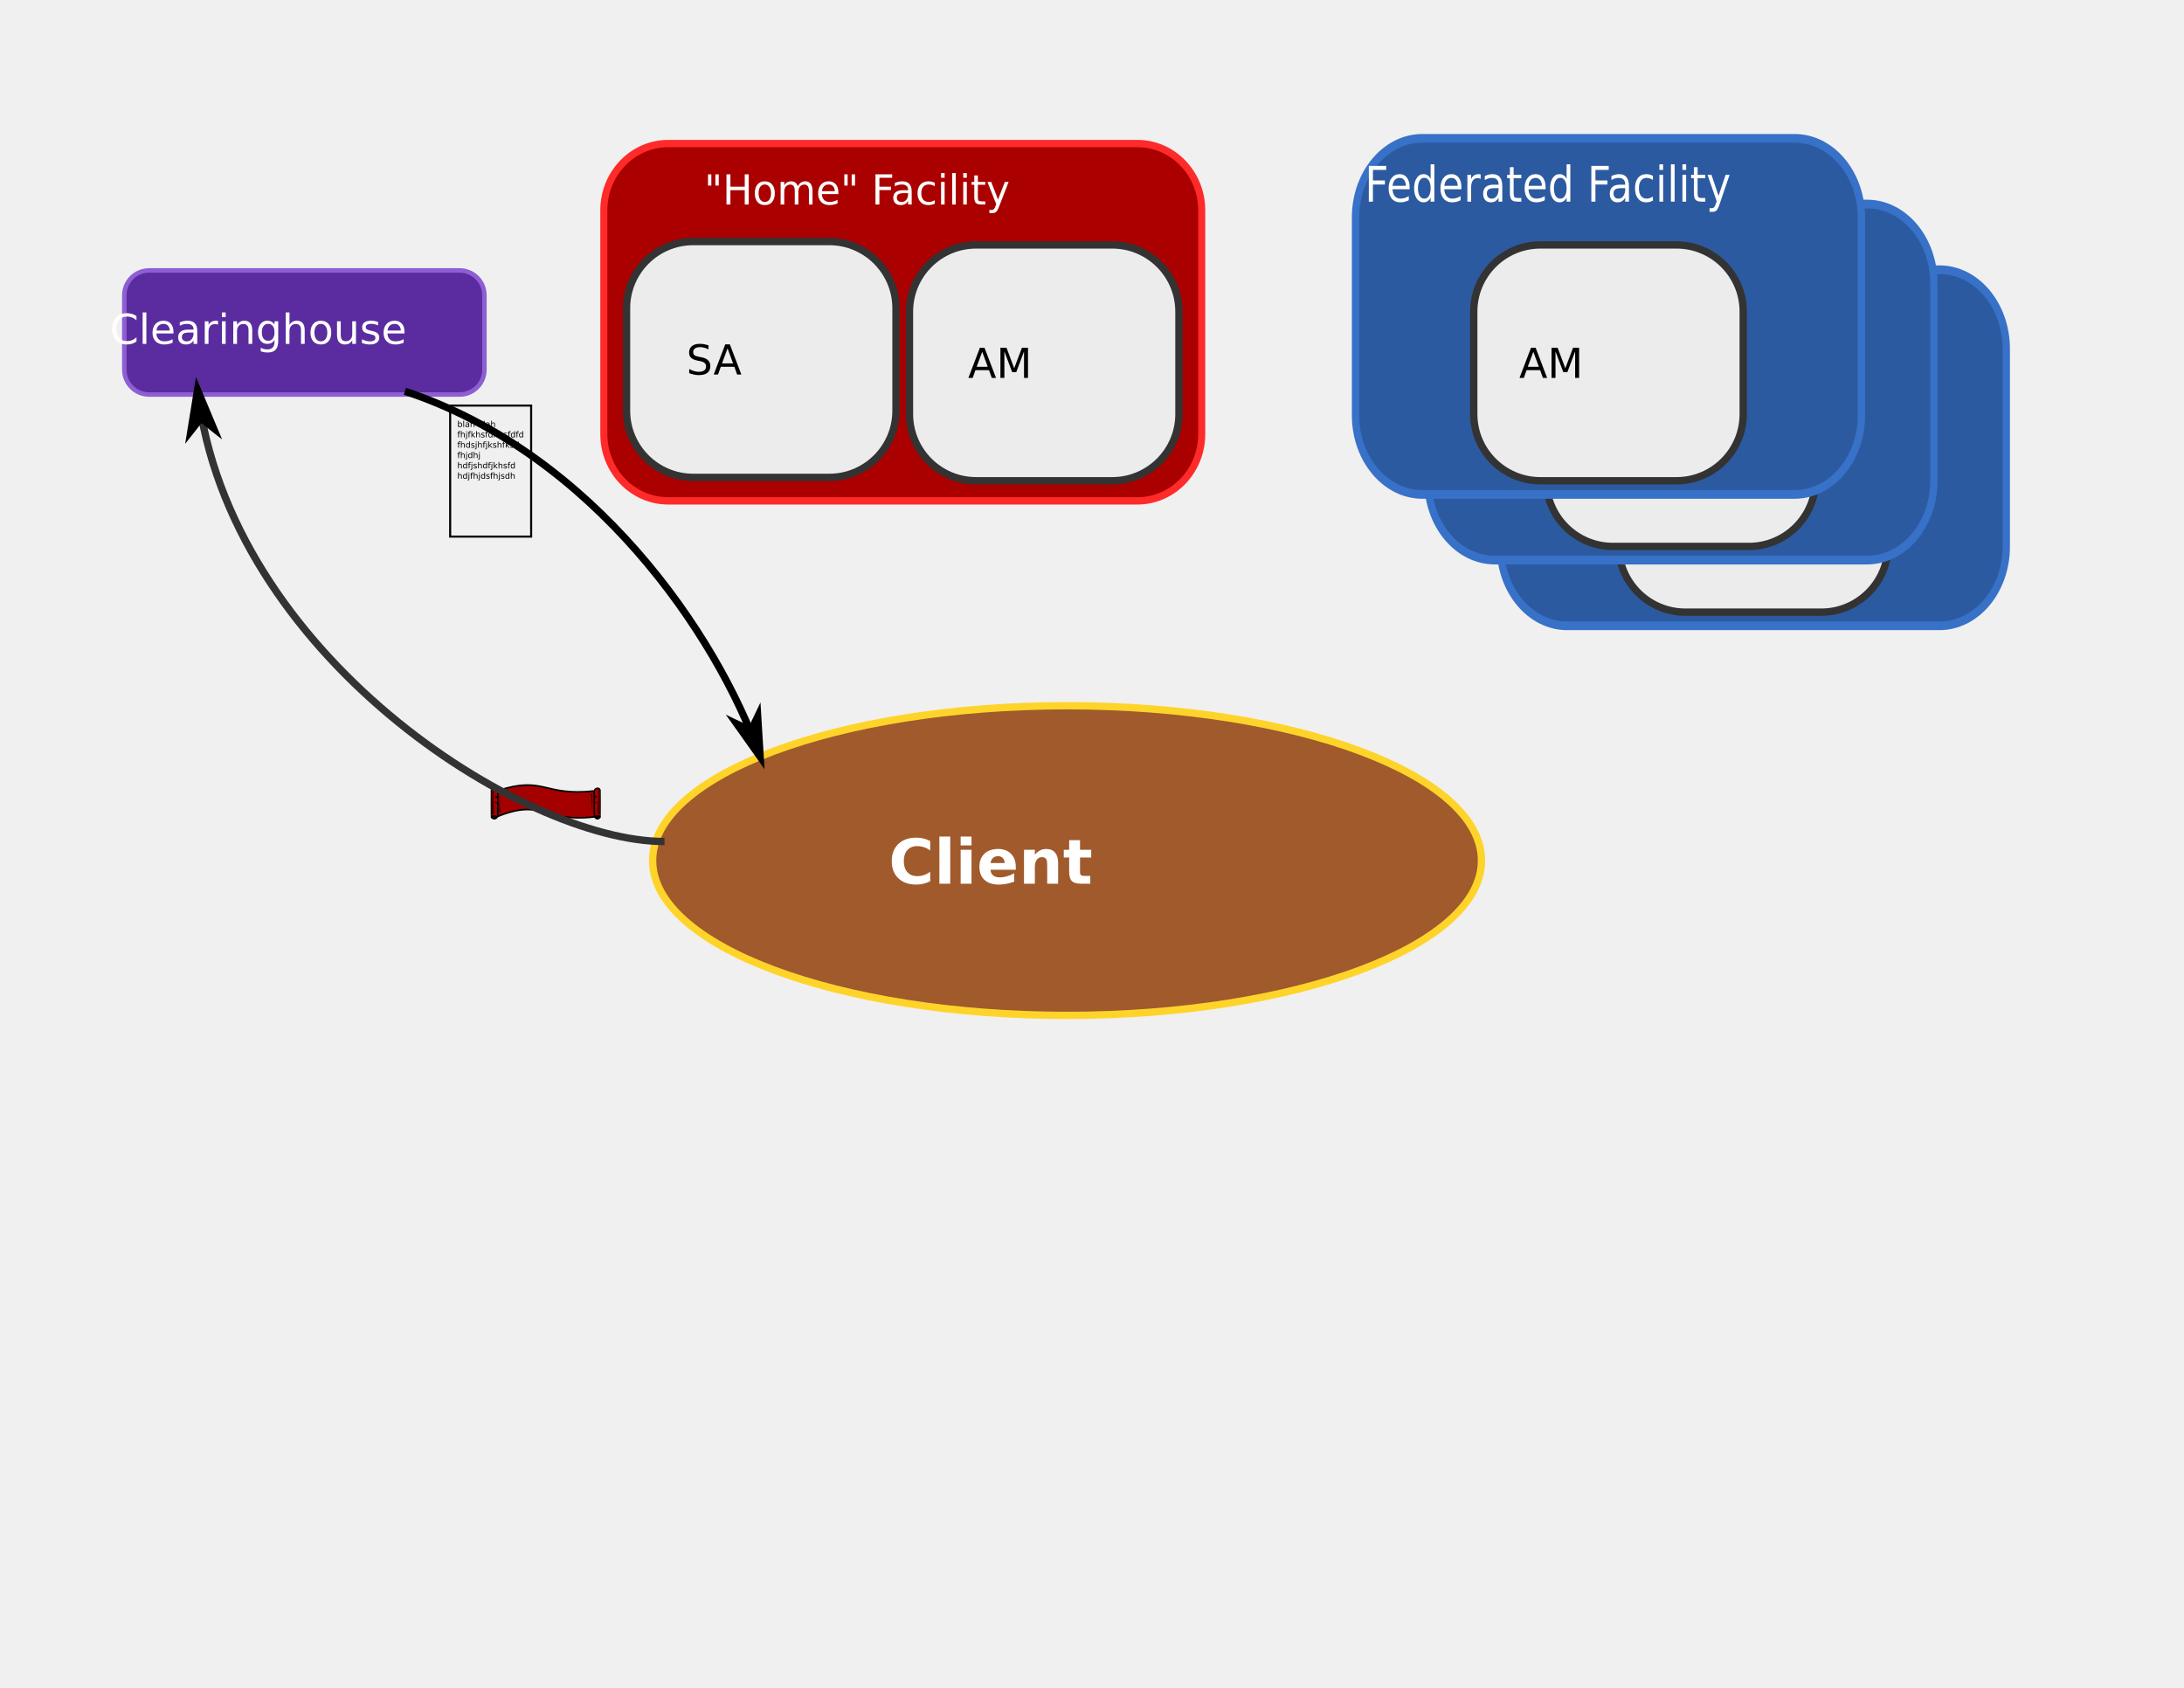
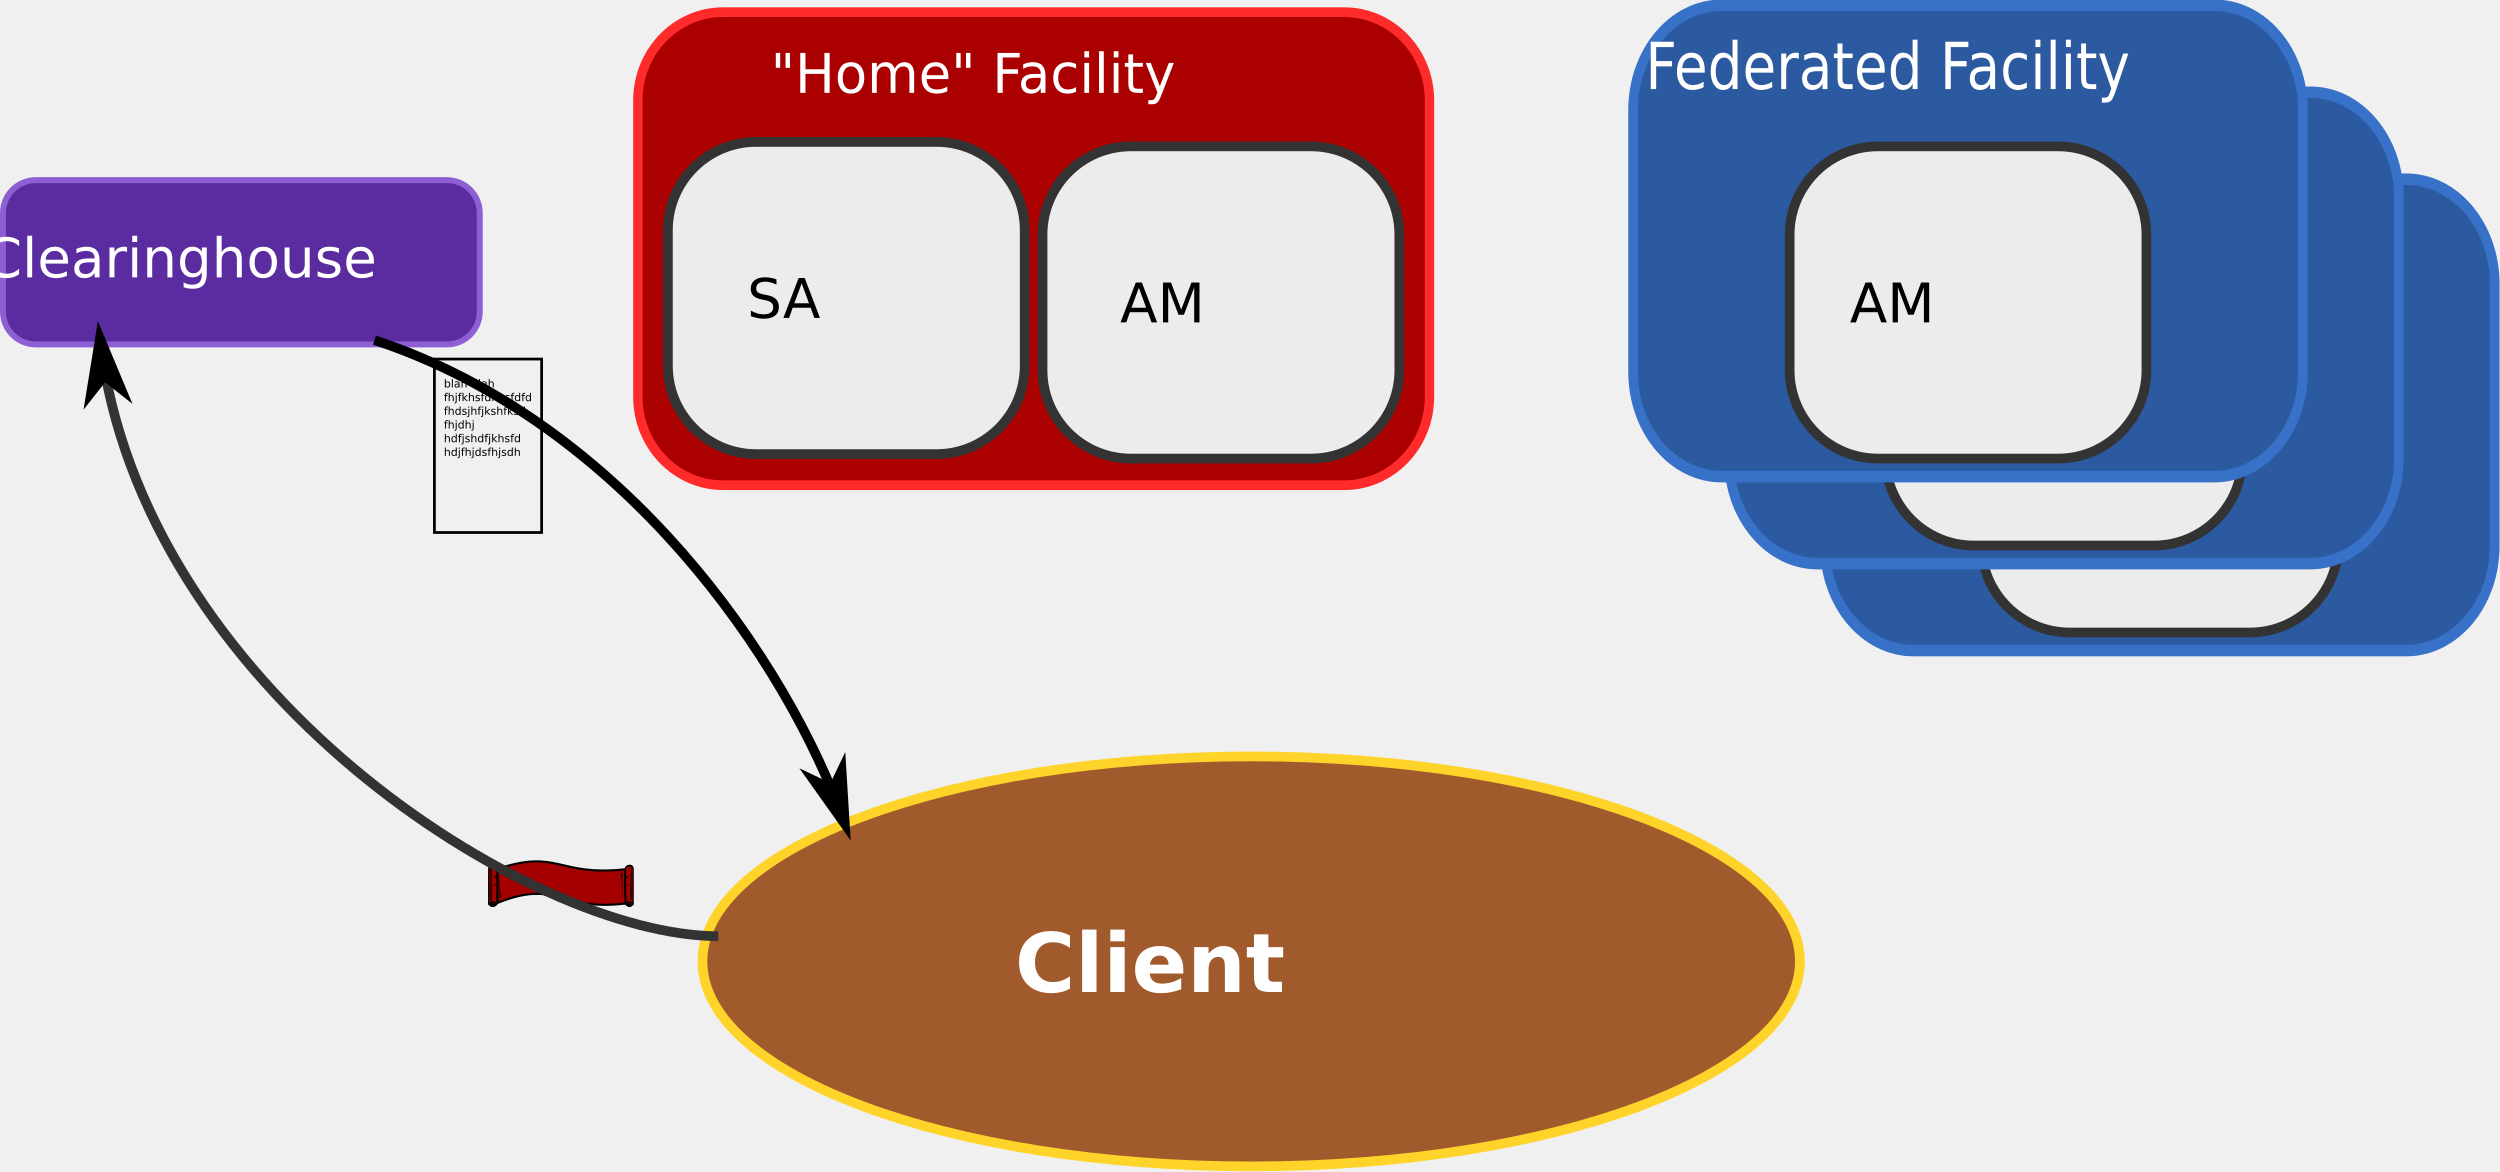
- <svg xmlns="http://www.w3.org/2000/svg" xmlns:xlink="http://www.w3.org/1999/xlink" width="792pt" height="612pt" id="svg3237">
+ <svg xmlns="http://www.w3.org/2000/svg" xmlns:xlink="http://www.w3.org/1999/xlink" width="912.973" height="427.721" id="svg3237" version="1.0">
  <defs id="defs3239">
-     <marker orient="auto" refY="0.0" refX="0.0" id="Arrow1Mend" style="overflow:visible;">
-       <path id="path4203" d="M 0.0,0.0 L 5.0,-5.0 L -12.5,0.0 L 5.0,5.0 L 0.0,0.0 z " style="fill-rule:evenodd;stroke:#000000;stroke-width:1.0pt;marker-start:none;" transform="scale(0.4) rotate(180) translate(10,0)" />
+     <marker orient="auto" refY="0" refX="0" id="Arrow1Mend" style="overflow:visible">
+       <path id="path4203" d="M 0,0 L 5,-5 L -12.5,0 L 5,5 L 0,0 z" style="fill-rule:evenodd;stroke:#000000;stroke-width:1pt;marker-start:none" transform="matrix(-0.4,0,0,-0.4,-4,0)" />
    </marker>
-     <marker orient="auto" refY="0.0" refX="0.0" id="Arrow1Lend" style="overflow:visible;">
-       <path id="path4197" d="M 0.0,0.0 L 5.0,-5.0 L -12.5,0.0 L 5.0,5.0 L 0.0,0.0 z " style="fill-rule:evenodd;stroke:#000000;stroke-width:1.0pt;marker-start:none;" transform="scale(0.8) rotate(180) translate(12.5,0)" />
+     <marker orient="auto" refY="0" refX="0" id="Arrow1Lend" style="overflow:visible">
+       <path id="path4197" d="M 0,0 L 5,-5 L -12.5,0 L 5,5 L 0,0 z" style="fill-rule:evenodd;stroke:#000000;stroke-width:1pt;marker-start:none" transform="matrix(-0.8,0,0,-0.8,-10,0)" />
    </marker>
    <linearGradient id="linearGradient6204">
      <stop style="stop-color:#ffffff;stop-opacity:1;" offset="0" id="stop6206" />
      <stop style="stop-color:#ffffff;stop-opacity:0;" offset="1" id="stop6208" />
    </linearGradient>
    <linearGradient xlink:href="#linearGradient6204" id="linearGradient6957" gradientUnits="userSpaceOnUse" x1="278.156" y1="206.188" x2="278.031" y2="190.188" />
    <linearGradient id="linearGradient4522">
      <stop style="stop-color:#f4f3f2;stop-opacity:1;" offset="0" id="stop4524" />
      <stop style="stop-color:#363637;stop-opacity:0.47;" offset="1" id="stop4526" />
    </linearGradient>
    <linearGradient xlink:href="#linearGradient4522" id="linearGradient6955" gradientUnits="userSpaceOnUse" gradientTransform="translate(-10.30356,0.4545686)" x1="175.67" y1="210.618" x2="215.277" y2="206.368" />
  </defs>
-   <g id="layer1">
+   <g id="layer1" transform="translate(-59.02045,-64.95754)">
    <g id="g16090" transform="matrix(7.6643056e-2,0,0,0.1107394,234.3284,346.5659)">
      <g transform="matrix(1.062727,0,0,1.165379,85.8181,-68.36138)" id="g16092">
        <g id="g16094" transform="translate(-38.13351,-1.292893)">
          <path id="path16096" d="M 609.257,334.007 C 615.863,326.622 637.403,323.74 643.721,334.007 C 643.721,372.013 644.583,402.634 643.721,435.597 C 633.669,444.423 620.171,443.703 610.406,435.597 C 608.683,402.634 608.97,372.013 609.257,334.007 z" style="fill:#a40000;fill-rule:evenodd;stroke:#000000;stroke-width:5.459;stroke-linecap:butt;stroke-linejoin:miter;stroke-miterlimit:4;stroke-dasharray:none;stroke-opacity:1" />
          <path id="path16098" d="M 642.695,436.38 C 644.91,435.088 633.056,428.126 619.168,431.557 C 611.738,433.393 611.869,437.608 626.781,437.339 C 636.584,437.162 630.925,433.492 627.116,431.568" style="fill:none;fill-rule:evenodd;stroke:#000000;stroke-width:4.759;stroke-linecap:round;stroke-linejoin:round;stroke-miterlimit:4;stroke-dasharray:none;stroke-opacity:1" />
          <path id="path16100" d="M 609.375,359.531 C 609.375,359.531 606.591,369.714 609.969,364.562 C 613.375,359.367 618.491,358.055 628.062,355 C 620.958,355.222 617.086,355.268 609.375,359.531 z" style="fill:#000000;fill-opacity:1;fill-rule:evenodd;stroke:none;stroke-width:1px;stroke-linecap:butt;stroke-linejoin:miter;stroke-opacity:1" />
          <path id="path16102" d="M 607.969,363.546 C 607.969,363.546 605.185,373.729 608.563,368.578 C 611.969,363.382 617.085,362.07 626.657,359.015 C 619.553,359.237 615.681,359.283 607.969,363.546 z" style="fill:#000000;fill-opacity:1;fill-rule:evenodd;stroke:none;stroke-width:1px;stroke-linecap:butt;stroke-linejoin:miter;stroke-opacity:1" />
          <path id="path16104" d="M 609.03,383.699 C 609.03,383.699 606.246,393.882 609.624,388.73 C 613.03,383.535 618.146,382.223 627.718,379.168 C 620.613,379.39 616.741,379.436 609.03,383.699 z" style="fill:#000000;fill-opacity:1;fill-rule:evenodd;stroke:none;stroke-width:1px;stroke-linecap:butt;stroke-linejoin:miter;stroke-opacity:1" />
        </g>
        <path style="fill:#000000;fill-opacity:1;fill-rule:evenodd;stroke:none;stroke-width:1px;stroke-linecap:butt;stroke-linejoin:miter;stroke-opacity:1" d="M 596.439,331.571 L 590.99,422.935 C 591.867,422.785 592.705,422.799 594.121,422.922 C 595.748,388.354 597.182,335.373 598.094,335.32 C 598.524,335.296 598.78,357.739 597.147,423.403 C 598.922,423.775 599.552,424.163 601.005,424.734 L 599.914,333.723 C 599.481,332.536 597.479,331.581 596.439,331.571 z" id="path16106" />
      </g>
      <g transform="matrix(1.062727,0,0,1.165379,-77.84185,-68.36138)" id="g16108">
        <g id="g16110" transform="matrix(-1.093978,0,0,1,816.5635,-1.207288)">
          <path id="path16112" d="M 609.257,334.007 C 615.863,326.622 637.403,323.74 643.721,334.007 C 643.721,372.013 644.583,402.634 643.721,435.597 C 633.669,444.423 620.171,443.703 610.406,435.597 C 608.683,402.634 608.97,372.013 609.257,334.007 z" style="fill:#a40000;fill-rule:evenodd;stroke:#000000;stroke-width:5.459;stroke-linecap:butt;stroke-linejoin:miter;stroke-miterlimit:4;stroke-dasharray:none;stroke-opacity:1" />
          <path id="path16114" d="M 642.695,436.38 C 644.91,435.088 633.056,428.126 619.168,431.557 C 611.738,433.393 611.869,437.608 626.781,437.339 C 636.584,437.162 630.925,433.492 627.116,431.568" style="fill:none;fill-rule:evenodd;stroke:#000000;stroke-width:4.759;stroke-linecap:round;stroke-linejoin:round;stroke-miterlimit:4;stroke-dasharray:none;stroke-opacity:1" />
          <path id="path16116" d="M 609.375,359.531 C 609.375,359.531 606.591,369.714 609.969,364.562 C 613.375,359.367 618.491,358.055 628.062,355 C 620.958,355.222 617.086,355.268 609.375,359.531 z" style="fill:#000000;fill-opacity:1;fill-rule:evenodd;stroke:none;stroke-width:1px;stroke-linecap:butt;stroke-linejoin:miter;stroke-opacity:1" />
          <path id="path16118" d="M 607.969,363.546 C 607.969,363.546 605.185,373.729 608.563,368.578 C 611.969,363.382 617.085,362.07 626.657,359.015 C 619.553,359.237 615.681,359.283 607.969,363.546 z" style="fill:#000000;fill-opacity:1;fill-rule:evenodd;stroke:none;stroke-width:1px;stroke-linecap:butt;stroke-linejoin:miter;stroke-opacity:1" />
          <path id="path16120" d="M 609.03,383.699 C 609.03,383.699 606.246,393.882 609.624,388.73 C 613.03,383.535 618.146,382.223 627.718,379.168 C 620.613,379.39 616.741,379.436 609.03,383.699 z" style="fill:#000000;fill-opacity:1;fill-rule:evenodd;stroke:none;stroke-width:1px;stroke-linecap:butt;stroke-linejoin:miter;stroke-opacity:1" />
        </g>
        <path style="fill:#000000;fill-opacity:1;fill-rule:evenodd;stroke:none;stroke-width:1px;stroke-linecap:butt;stroke-linejoin:miter;stroke-opacity:1" d="M 118.882,334.56 L 117.322,426.1 C 118.172,425.896 119.567,425.396 120.958,424.953 C 121.684,390.386 120.145,336.512 121.774,336.1 C 121.828,336.086 123.259,359.137 123.391,424.801 C 124.989,424.387 125.796,424.338 127.426,424.099 L 124.479,332.558 C 121.924,331.989 120.01,333.598 118.882,334.56 z" id="path16122" />
      </g>
      <g transform="matrix(1.445306,0,0,1.165379,-134.123,-69.52676)" id="g16124">
        <path style="fill:#a40000;fill-rule:evenodd;stroke:#000000;stroke-width:6;stroke-linecap:butt;stroke-linejoin:miter;stroke-miterlimit:4;stroke-dasharray:none;stroke-opacity:1" d="M 150,336.362 C 352,278.862 349.5,358.362 571,337.362 C 570.5,349.362 571,420.862 572,434.362 C 347,456.862 349.5,364.362 151,432.362 C 151.5,419.362 151,351.862 150,336.362 z" id="path16126" />
        <path style="fill:#000000;fill-opacity:1;fill-rule:evenodd;stroke:none;stroke-width:1px;stroke-linecap:butt;stroke-linejoin:miter;stroke-opacity:1" d="M 556.438,348.969 C 562.971,373.812 560.376,398.656 563.531,423.5 L 561.938,348.094 L 556.438,348.969 z" id="path16128" />
        <path style="fill:#000000;fill-opacity:1;fill-rule:evenodd;stroke:none;stroke-width:1px;stroke-linecap:butt;stroke-linejoin:miter;stroke-opacity:1" d="M 162.453,416.615 C 156.048,392.286 158.891,368.894 155.797,344.565 C 156.318,369.18 156.839,393.794 157.359,418.409 L 162.453,416.615 z" id="path16130" />
      </g>
    </g>
    <g transform="translate(70.03341,63.51868)" id="g4148">
      <g transform="matrix(1.001861,0,0,1.186259,-59.93064,-102.8731)" id="g4150">
        <rect style="fill:#2c5aa0;fill-opacity:1;stroke:#3771c8;stroke-width:3.543;stroke-miterlimit:4;stroke-dasharray:none;stroke-dashoffset:0;stroke-opacity:1" id="rect4152" width="244.151" height="145.108" x="714.025" y="143.107" ry="32.246" />
        <text xml:space="preserve" style="font-size:20px;font-style:normal;font-weight:normal;text-align:center;text-anchor:middle;fill:#ffffff;fill-opacity:1;stroke:none;stroke-width:1px;stroke-linecap:butt;stroke-linejoin:miter;stroke-opacity:1;font-family:Bitstream Vera Sans" x="835.417" y="168.902" id="text4154">
          <tspan id="tspan4156" x="835.417" y="168.902">Federated Facility</tspan>
        </text>
      </g>
      <g id="g4158" transform="translate(269.5763,0)">
        <rect style="fill:#ececec;fill-opacity:1;stroke:#333333;stroke-width:3.543;stroke-miterlimit:4;stroke-dasharray:none;stroke-dashoffset:0;stroke-opacity:1" id="rect4160" width="130.295" height="114.008" x="443.002" y="118.412" ry="32.246" />
        <text xml:space="preserve" style="font-size:20px;font-style:normal;font-weight:normal;text-align:center;text-anchor:middle;fill:#000000;fill-opacity:1;stroke:none;stroke-width:1px;stroke-linecap:butt;stroke-linejoin:miter;stroke-opacity:1;font-family:Bitstream Vera Sans" x="509.053" y="182.706" id="text4162">
          <tspan id="tspan4164" x="509.053" y="182.706">AM</tspan>
        </text>
      </g>
    </g>
    <g id="g4130" transform="translate(35.01671,31.75932)">
      <g id="g4132" transform="matrix(1.001861,0,0,1.186259,-59.93064,-102.8731)">
        <rect ry="32.246" y="143.107" x="714.025" height="145.108" width="244.151" id="rect4134" style="fill:#2c5aa0;fill-opacity:1;stroke:#3771c8;stroke-width:3.543;stroke-miterlimit:4;stroke-dasharray:none;stroke-dashoffset:0;stroke-opacity:1" />
        <text id="text4136" y="168.902" x="835.417" style="font-size:20px;font-style:normal;font-weight:normal;text-align:center;text-anchor:middle;fill:#ffffff;fill-opacity:1;stroke:none;stroke-width:1px;stroke-linecap:butt;stroke-linejoin:miter;stroke-opacity:1;font-family:Bitstream Vera Sans" xml:space="preserve">
          <tspan y="168.902" x="835.417" id="tspan4138">Federated Facility</tspan>
        </text>
      </g>
      <g transform="translate(269.5763,0)" id="g4140">
        <rect ry="32.246" y="118.412" x="443.002" height="114.008" width="130.295" id="rect4142" style="fill:#ececec;fill-opacity:1;stroke:#333333;stroke-width:3.543;stroke-miterlimit:4;stroke-dasharray:none;stroke-dashoffset:0;stroke-opacity:1" />
        <text id="text4144" y="182.706" x="509.053" style="font-size:20px;font-style:normal;font-weight:normal;text-align:center;text-anchor:middle;fill:#000000;fill-opacity:1;stroke:none;stroke-width:1px;stroke-linecap:butt;stroke-linejoin:miter;stroke-opacity:1;font-family:Bitstream Vera Sans" xml:space="preserve">
          <tspan y="182.706" x="509.053" id="tspan4146">AM</tspan>
        </text>
      </g>
    </g>
    <g id="g4085">
      <path transform="translate(96.73889,-16.12315)" d="M 619.59,432.172 A 200.388,74.857 0 1 1 218.814,432.172 A 200.388,74.857 0 1 1 619.59,432.172 z" id="path3254" style="fill:#a05a2c;fill-opacity:1;stroke:#ffd42a;stroke-width:3.543;stroke-miterlimit:4;stroke-dasharray:none;stroke-dashoffset:0;stroke-opacity:1" />
      <text id="text4034" y="427.233" x="515.545" style="font-size:30px;font-style:normal;font-variant:normal;font-weight:bold;font-stretch:normal;text-align:center;line-height:125%;writing-mode:lr-tb;text-anchor:middle;fill:#ffffff;fill-opacity:1;stroke:none;stroke-width:1px;stroke-linecap:butt;stroke-linejoin:miter;stroke-opacity:1;font-family:Bitstream Vera Sans;-inkscape-font-specification:Bitstream Vera Sans Bold" xml:space="preserve">
        <tspan y="427.233" x="515.545" id="tspan4036">Client</tspan>
      </text>
    </g>
    <g id="g4050">
      <rect ry="12" y="130.74" x="60.105" height="59.998" width="174.121" id="rect4028" style="fill:#5a2ca0;fill-opacity:1;stroke:#8d5fd3;stroke-width:2.17;stroke-miterlimit:4;stroke-dasharray:none;stroke-dashoffset:0;stroke-opacity:1" />
      <text id="text4038" y="166.257" x="147.137" style="font-size:20px;font-style:normal;font-weight:normal;text-align:center;text-anchor:middle;fill:#ffffff;fill-opacity:1;stroke:none;stroke-width:1px;stroke-linecap:butt;stroke-linejoin:miter;stroke-opacity:1;font-family:Bitstream Vera Sans" xml:space="preserve">
        <tspan y="166.257" x="147.137" id="tspan4040">Clearinghouse</tspan>
      </text>
    </g>
    <g id="g4060" transform="matrix(0.9654319,0,0,1,-37.13786,0)">
      <rect ry="32.246" y="69.401" x="340.889" height="172.748" width="299.43" id="rect4030" style="fill:#aa0000;fill-opacity:1;stroke:#ff2a2a;stroke-width:3.543;stroke-miterlimit:4;stroke-dasharray:none;stroke-dashoffset:0;stroke-opacity:1" />
      <text id="text4042" y="98.868" x="489.94" style="font-size:20px;font-style:normal;font-weight:normal;text-align:center;text-anchor:middle;fill:#ffffff;fill-opacity:1;stroke:none;stroke-width:1px;stroke-linecap:butt;stroke-linejoin:miter;stroke-opacity:1;font-family:Bitstream Vera Sans" xml:space="preserve">
        <tspan y="98.868" x="489.94" id="tspan4044">"Home" Facility</tspan>
      </text>
    </g>
    <g id="g4107" transform="translate(-3.257368,0)">
      <rect ry="32.246" y="116.784" x="306.193" height="114.008" width="130.295" id="rect4090" style="fill:#ececec;fill-opacity:1;stroke:#333333;stroke-width:3.543;stroke-miterlimit:4;stroke-dasharray:none;stroke-dashoffset:0;stroke-opacity:1" />
      <text id="text4092" y="181.068" x="370.759" style="font-size:20px;font-style:normal;font-weight:normal;text-align:center;text-anchor:middle;fill:#000000;fill-opacity:1;stroke:none;stroke-width:1px;stroke-linecap:butt;stroke-linejoin:miter;stroke-opacity:1;font-family:Bitstream Vera Sans" xml:space="preserve">
        <tspan y="181.068" x="370.759" id="tspan4094">SA</tspan>
      </text>
    </g>
    <g id="g4102" transform="translate(-3.257368,0)">
      <rect style="fill:#ececec;fill-opacity:1;stroke:#333333;stroke-width:3.543;stroke-miterlimit:4;stroke-dasharray:none;stroke-dashoffset:0;stroke-opacity:1" id="rect4096" width="130.295" height="114.008" x="443.002" y="118.412" ry="32.246" />
      <text xml:space="preserve" style="font-size:20px;font-style:normal;font-weight:normal;text-align:center;text-anchor:middle;fill:#000000;fill-opacity:1;stroke:none;stroke-width:1px;stroke-linecap:butt;stroke-linejoin:miter;stroke-opacity:1;font-family:Bitstream Vera Sans" x="509.053" y="182.706" id="text4098">
        <tspan id="tspan4100" x="509.053" y="182.706">AM</tspan>
      </text>
    </g>
    <g id="g4120">
      <g transform="matrix(1.001861,0,0,1.186259,-59.93064,-102.8731)" id="g4055">
        <rect style="fill:#2c5aa0;fill-opacity:1;stroke:#3771c8;stroke-width:3.543;stroke-miterlimit:4;stroke-dasharray:none;stroke-dashoffset:0;stroke-opacity:1" id="rect4032" width="244.151" height="145.108" x="714.025" y="143.107" ry="32.246" />
        <text xml:space="preserve" style="font-size:20px;font-style:normal;font-weight:normal;text-align:center;text-anchor:middle;fill:#ffffff;fill-opacity:1;stroke:none;stroke-width:1px;stroke-linecap:butt;stroke-linejoin:miter;stroke-opacity:1;font-family:Bitstream Vera Sans" x="835.417" y="168.902" id="text4046">
          <tspan id="tspan4048" x="835.417" y="168.902">Federated Facility</tspan>
        </text>
      </g>
      <g id="g4112" transform="translate(269.5763,0)">
        <rect style="fill:#ececec;fill-opacity:1;stroke:#333333;stroke-width:3.543;stroke-miterlimit:4;stroke-dasharray:none;stroke-dashoffset:0;stroke-opacity:1" id="rect4114" width="130.295" height="114.008" x="443.002" y="118.412" ry="32.246" />
        <text xml:space="preserve" style="font-size:20px;font-style:normal;font-weight:normal;text-align:center;text-anchor:middle;fill:#000000;fill-opacity:1;stroke:none;stroke-width:1px;stroke-linecap:butt;stroke-linejoin:miter;stroke-opacity:1;font-family:Bitstream Vera Sans" x="509.053" y="182.706" id="text4116">
          <tspan id="tspan4118" x="509.053" y="182.706">AM</tspan>
        </text>
      </g>
    </g>
-     <path style="fill:none;fill-opacity:1;stroke:#333333;stroke-width:3.543;stroke-miterlimit:4;stroke-dasharray:none;stroke-dashoffset:0;stroke-opacity:1;marker-start:none;marker-mid:none;marker-end:url(#Arrow1Mend)" d="M 321.311,406.836 C 252.212,406.836 110.559,315.855 95.587,189.173" id="path9300" />
+     <path style="fill:none;fill-opacity:1;stroke:#333333;stroke-width:3.543;marker-start:none;marker-mid:none;marker-end:url(#Arrow1Mend);stroke-miterlimit:4;stroke-dasharray:none;stroke-dashoffset:0;stroke-opacity:1" d="M 321.311,406.836 C 252.212,406.836 110.559,315.855 95.587,189.173" id="path9300" />
    <g id="g11402" transform="translate(158.9282,-172.748)">
      <rect ry="0" y="368.831" x="58.734" height="63.341" width="39.156" id="rect11386" style="font-size:4px;fill:none;fill-opacity:1;stroke:#000000;stroke-width:1;stroke-miterlimit:4;stroke-dasharray:none;stroke-dashoffset:0;stroke-opacity:1" />
      <text id="text11388" y="379.196" x="62.189" style="font-size:4px;font-style:normal;font-weight:normal;text-align:start;text-anchor:start;fill:#000000;fill-opacity:1;stroke:none;stroke-width:1px;stroke-linecap:butt;stroke-linejoin:miter;stroke-opacity:1;font-family:Bitstream Vera Sans" xml:space="preserve">
        <tspan y="379.196" x="62.189" id="tspan11390">blah blah</tspan>
        <tspan id="tspan11392" y="384.196" x="62.189">fhjfkhsfdhksfdfd</tspan>
        <tspan id="tspan11394" y="389.196" x="62.189">fhdsjhfjkshfksd</tspan>
        <tspan id="tspan11396" y="394.196" x="62.189">fhjdhj</tspan>
        <tspan id="tspan11398" y="399.196" x="62.189">hdfjshdfjkhsfd</tspan>
        <tspan id="tspan11400" y="404.196" x="62.189">hdjfhjdsfhjsdh</tspan>
      </text>
    </g>
-     <path style="fill:none;fill-opacity:1;stroke:#000000;stroke-width:3.5;stroke-miterlimit:4;stroke-dasharray:none;stroke-dashoffset:0;stroke-opacity:1;marker-start:none;marker-mid:none;marker-end:url(#Arrow1Mend)" d="M 195.781,189.173 C 286.762,219.116 346.648,306.642 367.377,365.376" id="path11412" />
+     <path style="fill:none;fill-opacity:1;stroke:#000000;stroke-width:3.5;marker-start:none;marker-mid:none;marker-end:url(#Arrow1Mend);stroke-miterlimit:4;stroke-dasharray:none;stroke-dashoffset:0;stroke-opacity:1" d="M 195.781,189.173 C 286.762,219.116 346.648,306.642 367.377,365.376" id="path11412" />
  </g>
</svg>
